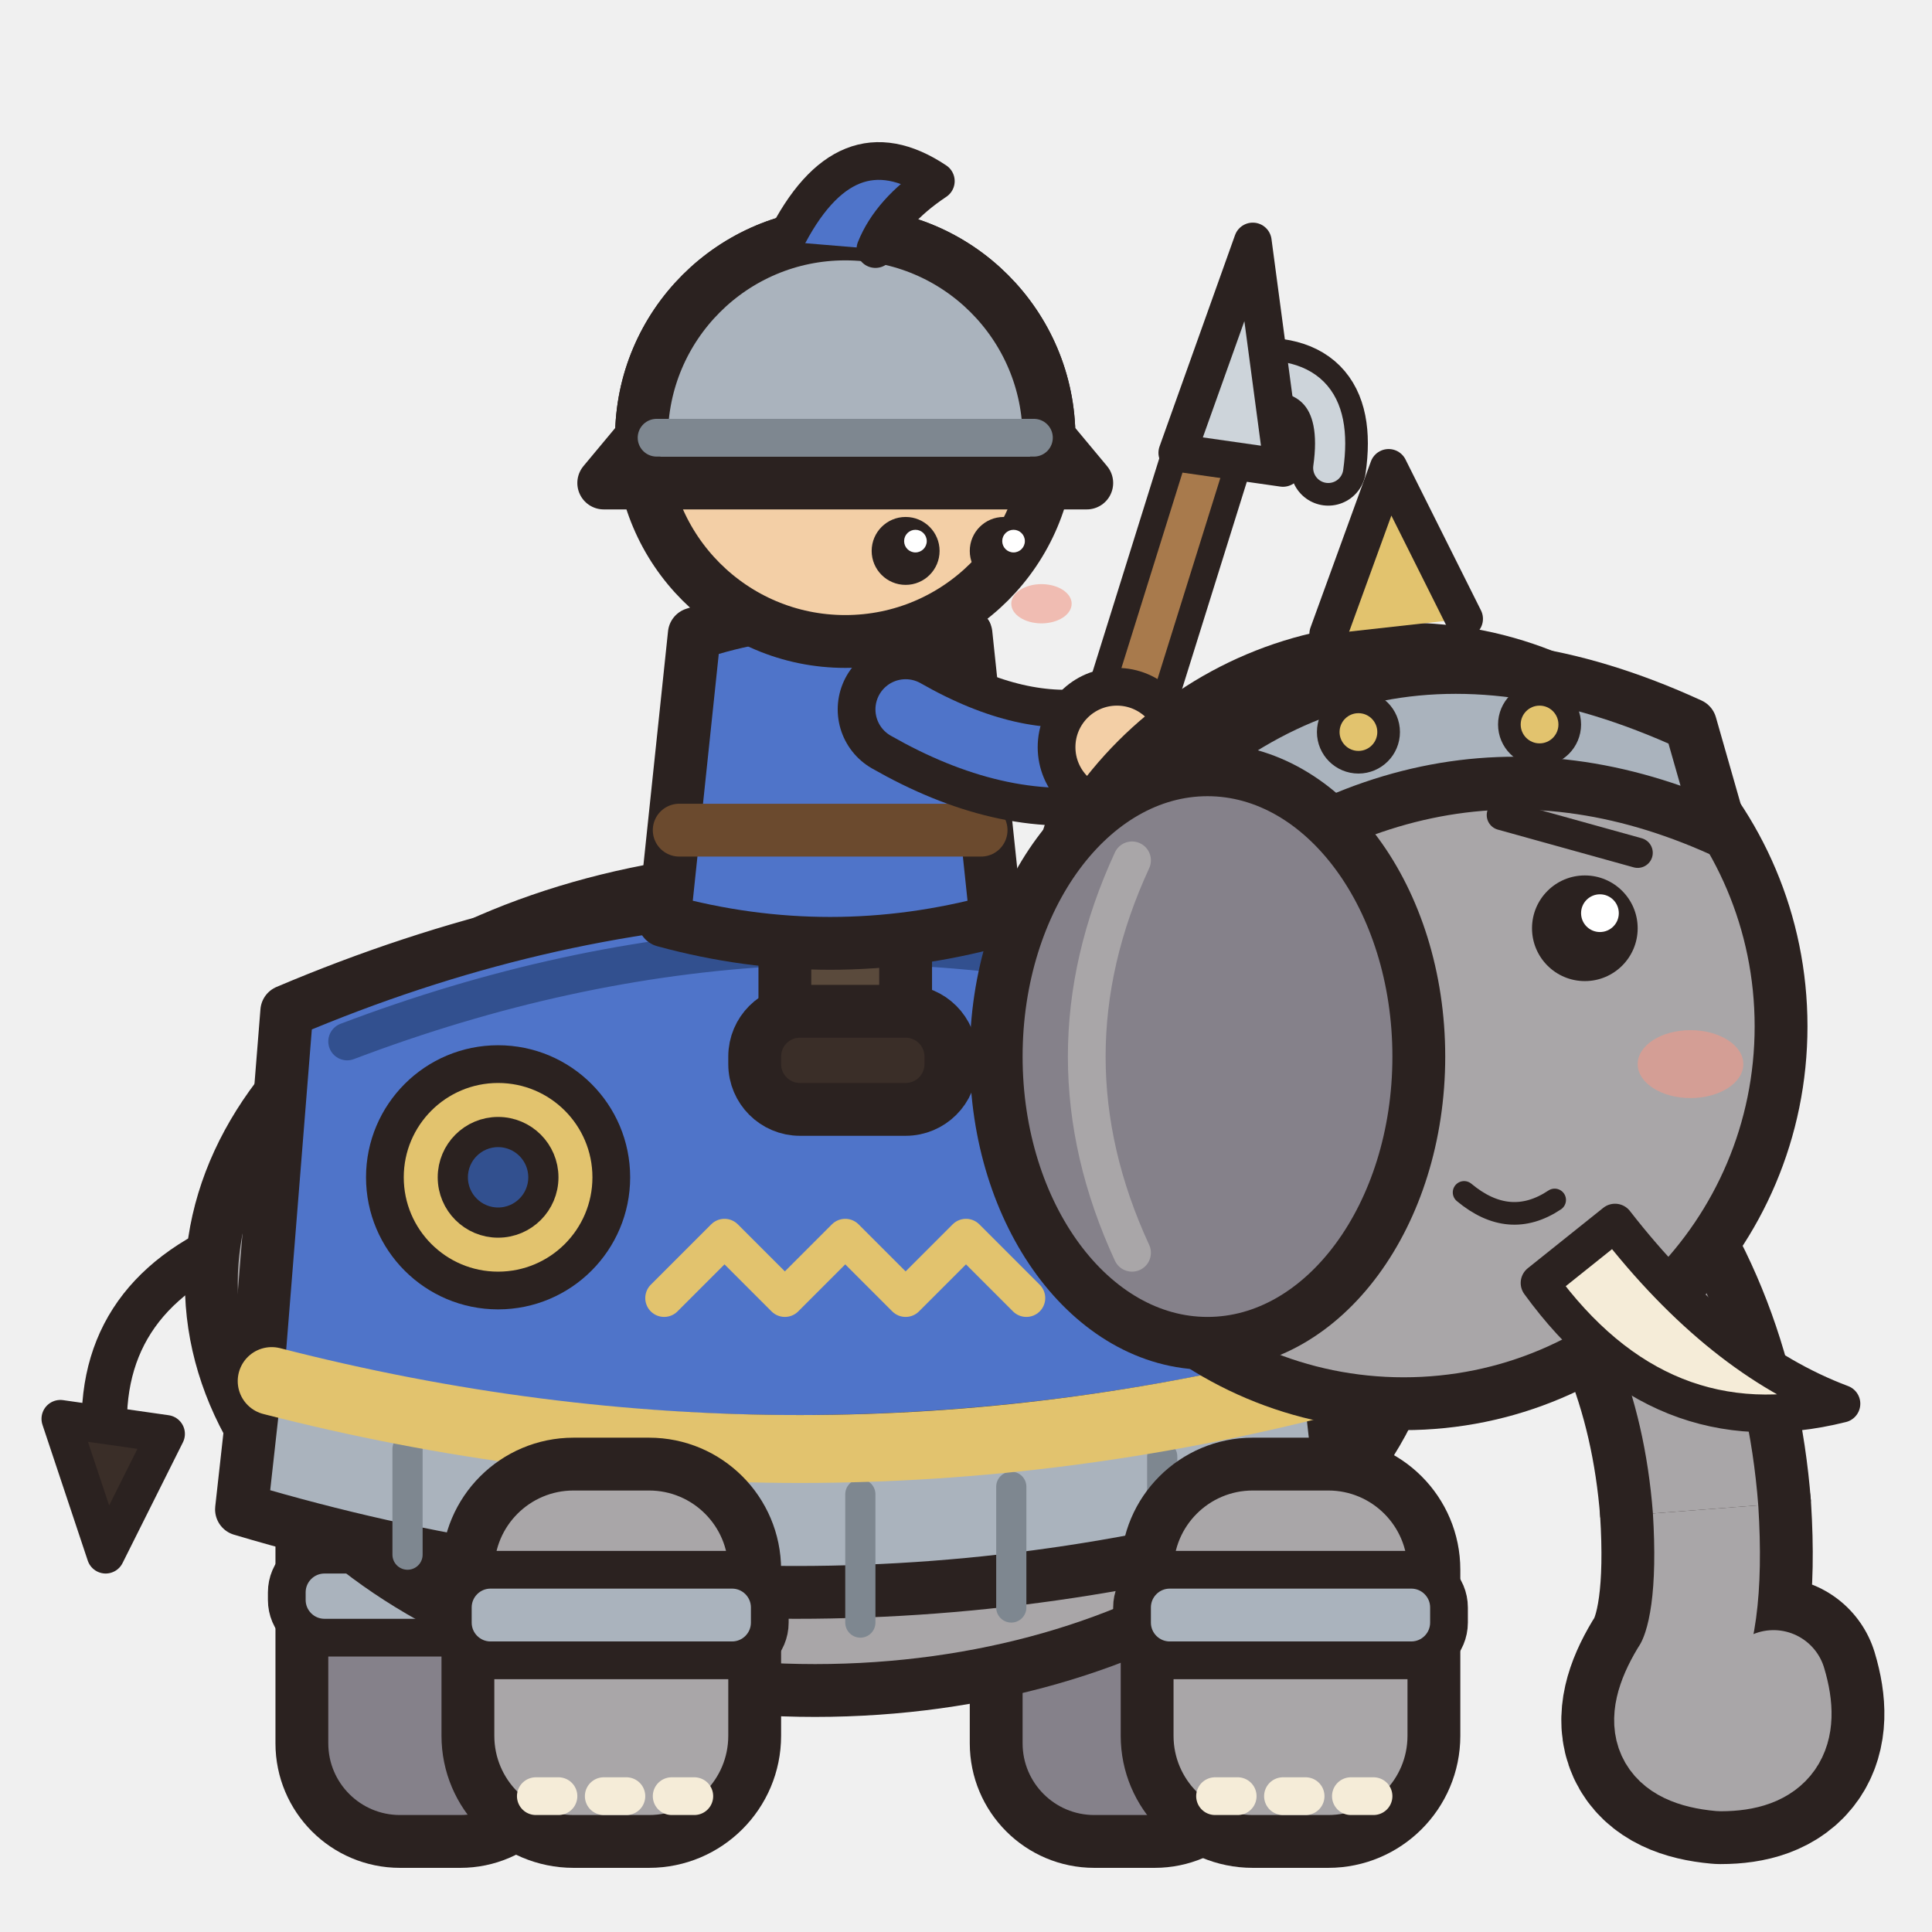
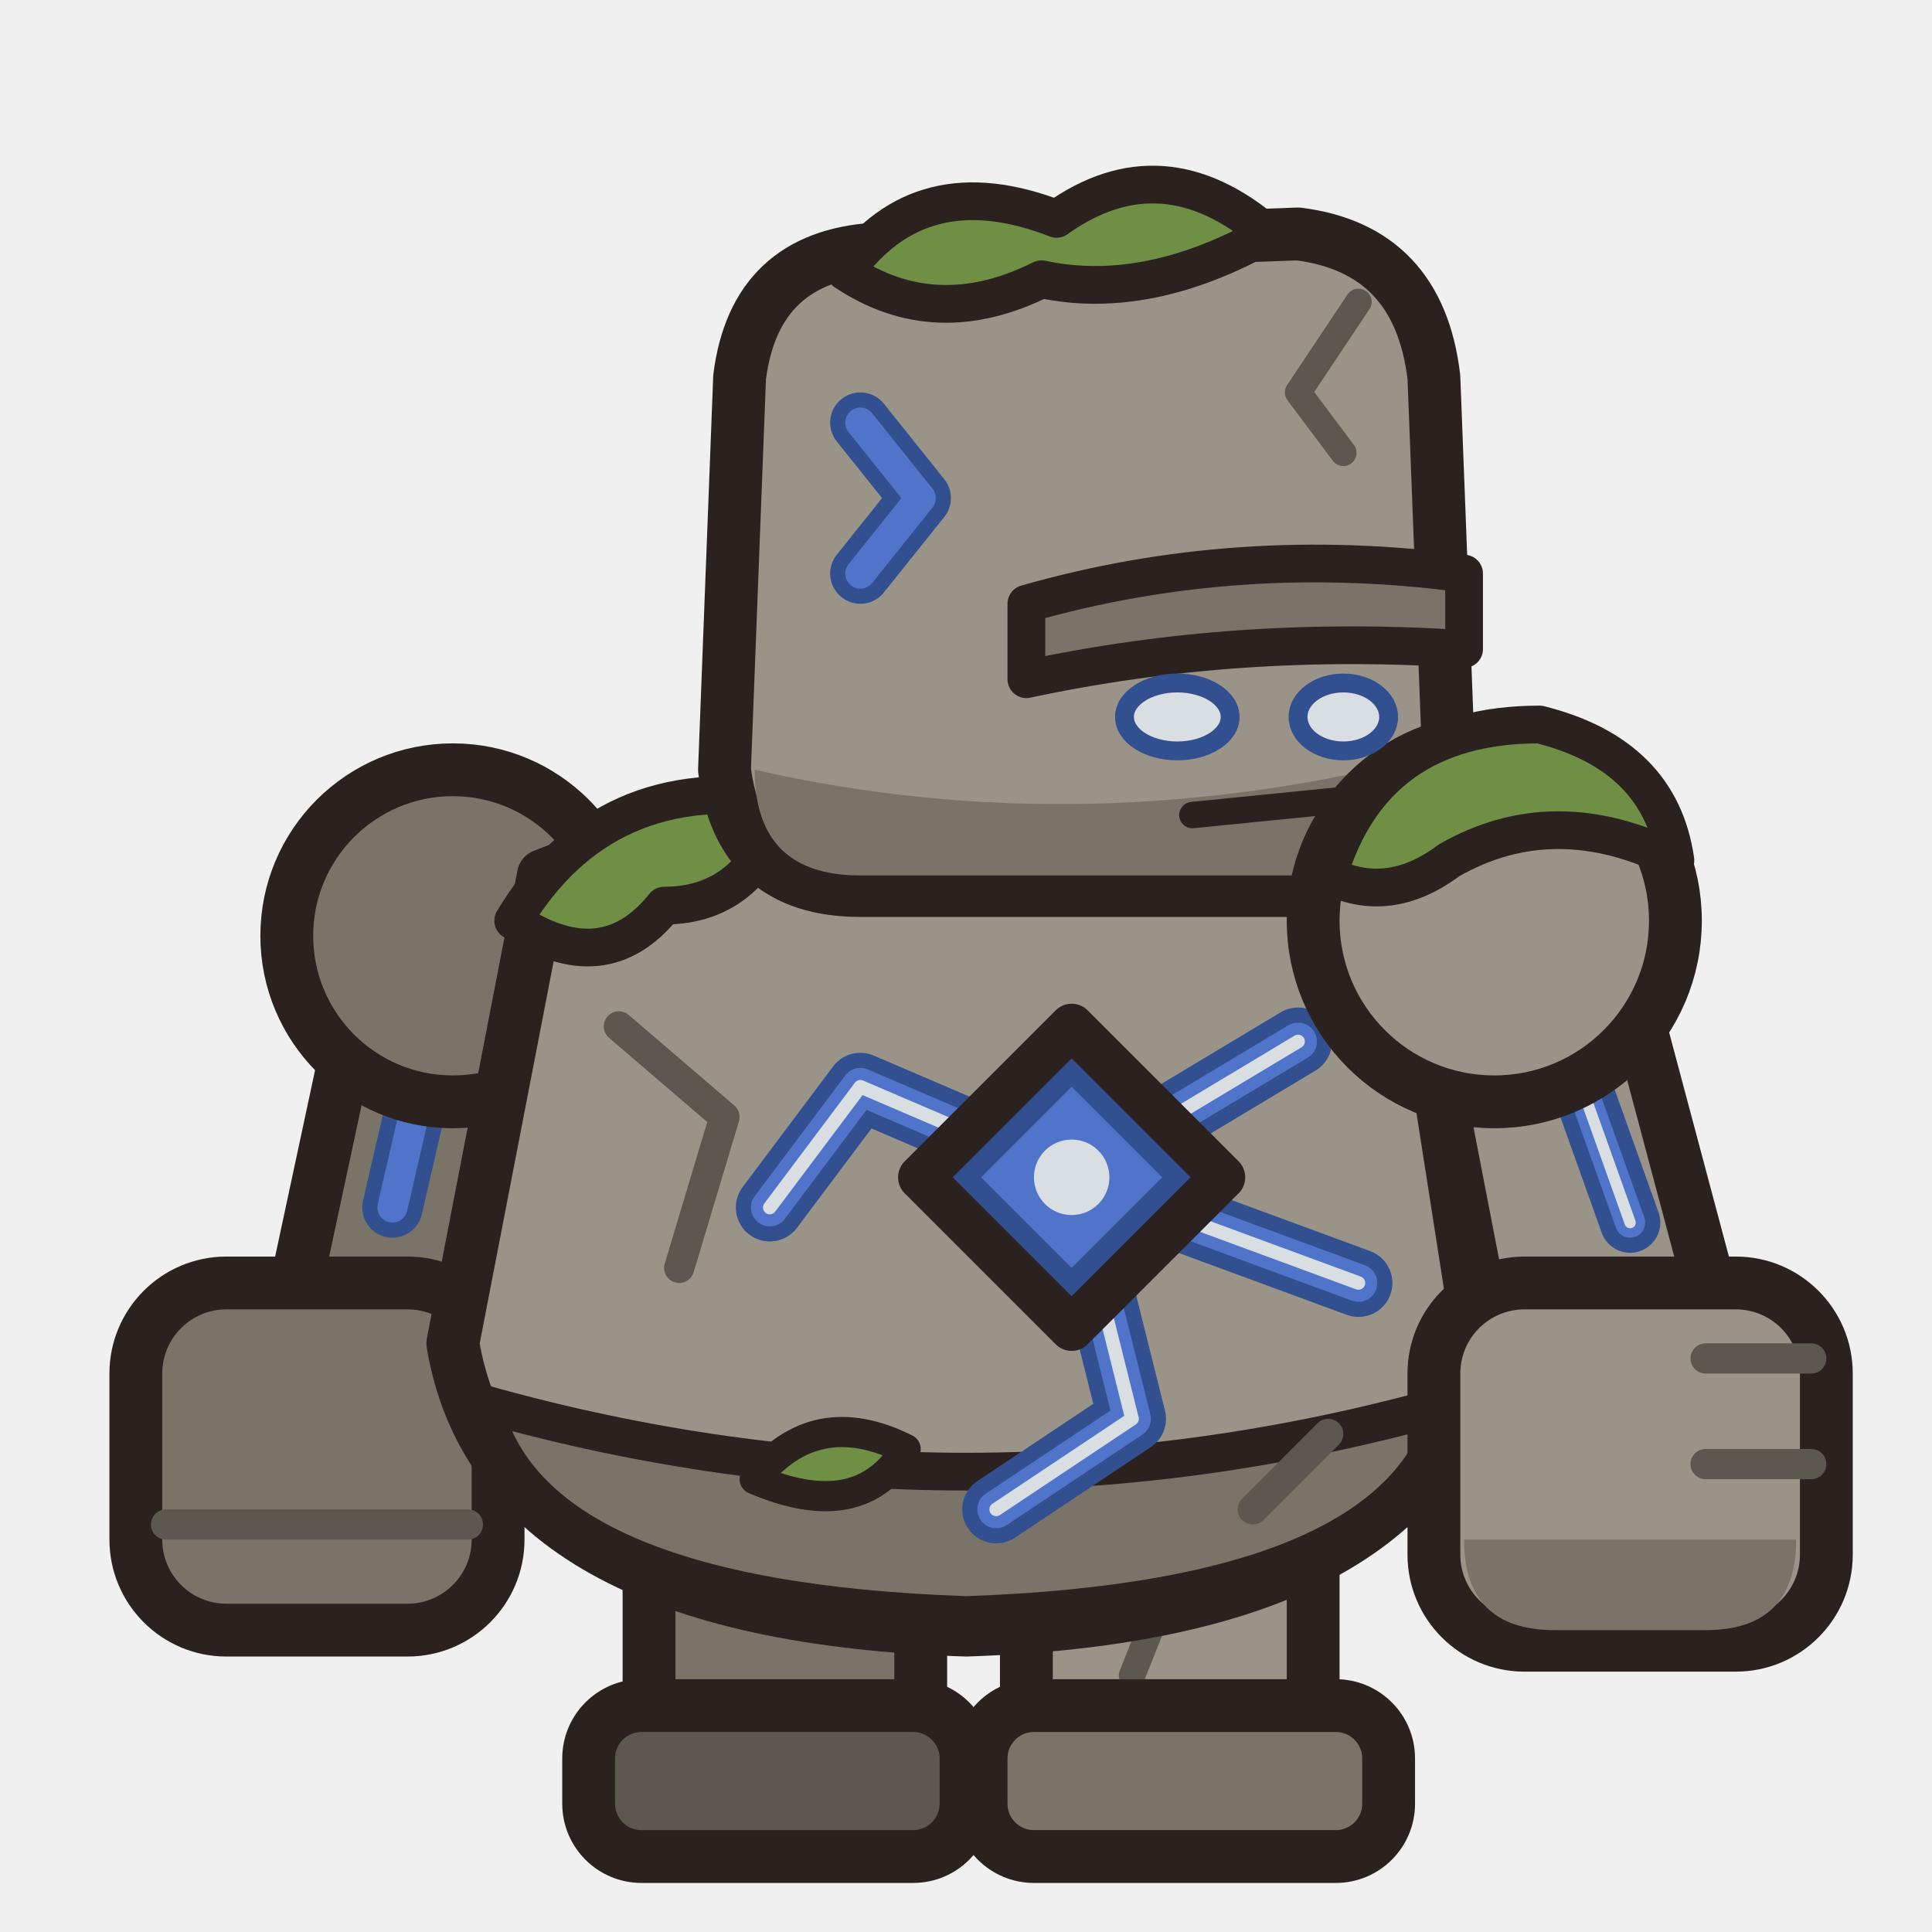
<svg xmlns="http://www.w3.org/2000/svg" viewBox="0 0 256 256" width="256" height="256">
  <g stroke="#2b2220" stroke-width="7" stroke-linejoin="round" stroke-linecap="round">
-     <path d="M32 164 Q12 172 14 192" fill="none" stroke-width="6" />
-     <path d="M8 188 L14 206 L22 190 Z" fill="#3a2e28" stroke-width="5" />
-     <rect x="40" y="188" width="34" height="56" rx="13" fill="#85818a" />
-     <rect x="38" y="206" width="38" height="11" rx="5" fill="#aab3bd" stroke-width="5" />
-     <rect x="132" y="188" width="34" height="56" rx="13" fill="#85818a" />
-     <rect x="130" y="206" width="38" height="11" rx="5" fill="#aab3bd" stroke-width="5" />
-     <ellipse cx="108" cy="170" rx="80" ry="54" fill="#a9a6a8" />
-     <path d="M38 134 Q104 106 170 128 L176 184 Q106 202 34 184 Z" fill="#4f74c9" />
-     <path d="M46 138 Q104 116 160 132" fill="none" stroke="#32508f" stroke-width="5" />
-     <circle cx="66" cy="156" r="15" fill="#e2c36e" stroke-width="5" />
-     <circle cx="66" cy="156" r="6" fill="#32508f" stroke-width="4" />
-     <path d="M88 172 L96 164 L104 172 L112 164 L120 172 L128 164 L136 172" fill="none" stroke="#e2c36e" stroke-width="5" />
-     <path d="M34 182 Q106 200 176 182 L178 200 Q106 222 32 200 Z" fill="#aab3bd" />
-     <path d="M54 192 L54 206 M74 196 L74 212 M94 198 L94 215 M114 198 L114 215 M134 197 L134 213 M154 193 L154 208" stroke="#7e8790" stroke-width="4" />
-     <path d="M36 183 Q106 201 176 183" fill="none" stroke="#e2c36e" stroke-width="9" />
-     <rect x="62" y="194" width="38" height="50" rx="14" fill="#a9a6a8" />
-     <rect x="60" y="208" width="42" height="12" rx="5" fill="#aab3bd" stroke-width="5" />
-     <path d="M71 238 L74 238 M80 238 L83 238 M89 238 L92 238" stroke="#f5ecd8" stroke-width="5" />
-     <rect x="152" y="194" width="38" height="50" rx="14" fill="#a9a6a8" />
-     <rect x="150" y="208" width="42" height="12" rx="5" fill="#aab3bd" stroke-width="5" />
-     <path d="M161 238 L164 238 M170 238 L173 238 M179 238 L182 238" stroke="#f5ecd8" stroke-width="5" />
-     <rect x="104" y="116" width="16" height="26" rx="5" fill="#5a4a3c" />
-     <rect x="100" y="134" width="26" height="13" rx="6" fill="#3a2e28" />
-     <path d="M92 84 Q110 78 128 84 L132 122 Q110 128 88 122 Z" fill="#4f74c9" />
-     <path d="M90 110 L130 110" stroke="#6b4a2e" stroke-width="7" />
-     <circle cx="112" cy="58" r="27" fill="#f3cfa6" />
-     <path d="M85 58 A27 27 0 0 1 139 58 L144 64 L80 64 Z" fill="#aab3bd" />
-     <path d="M87 58 L137 58" stroke="#7e8790" stroke-width="5" />
-     <path d="M104 32 Q112 16 124 24 Q118 28 116 33" fill="#4f74c9" stroke-width="5" />
-     <path d="M142 118 L162 54" stroke-width="12" />
-     <path d="M142 118 L162 54" stroke="#a87a4c" stroke-width="5" />
-     <path d="M164 50 Q178 48 176 62" fill="none" stroke-width="10" />
-     <path d="M164 50 Q178 48 176 62" fill="none" stroke="#cdd4da" stroke-width="4" />
-     <path d="M156 60 L166 32 L170 62 Z" fill="#cdd4da" stroke-width="5" />
-     <path d="M120 94 Q134 102 146 100" fill="none" stroke-width="18" />
-     <path d="M120 94 Q134 102 146 100" fill="none" stroke="#4f74c9" stroke-width="8" />
-     <circle cx="148" cy="99" r="8" fill="#f3cfa6" stroke-width="5" />
-     <path d="M226 200 Q227 216 223 222 Q217 232 228 233 Q238 233 235 223" fill="none" stroke-width="28" />
-     <path d="M226 200 Q227 216 223 222 Q217 232 228 233 Q238 233 235 223" fill="none" stroke="#a9a6a8" stroke-width="14" />
-     <path d="M208 156 Q224 174 226 200" fill="none" stroke-width="28" stroke-linecap="butt" />
-     <path d="M208 156 Q224 174 226 200" fill="none" stroke="#a9a6a8" stroke-width="14" stroke-linecap="butt" />
-     <circle cx="186" cy="136" r="50" fill="#a9a6a8" />
-     <path d="M144 116 Q176 74 224 96 L228 110 Q188 92 152 126 Z" fill="#aab3bd" />
-     <path d="M176 84 L184 62 L194 82" fill="#e2c36e" stroke-width="5" />
-     <circle cx="180" cy="97" r="4" fill="#e2c36e" stroke-width="3" />
-     <circle cx="204" cy="96" r="4" fill="#e2c36e" stroke-width="3" />
-     <path d="M204 170 Q220 192 244 186 Q228 180 214 162 Z" fill="#f5ecd8" stroke-width="5" />
-     <ellipse cx="160" cy="140" rx="28" ry="38" fill="#85818a" />
-     <path d="M150 114 Q138 140 150 166" fill="none" stroke="#a9a6a8" stroke-width="5" />
+     <path d="M50 120 L72 118 L64 180 L38 176 Z" fill="#7a7468" />
+     <path d="M58 134 L52 160" stroke="#32508f" stroke-width="8" />
+     <path d="M58 134 L52 160" stroke="#4f74c9" stroke-width="4" />
+     <rect x="18" y="170" width="48" height="46" rx="12" fill="#7a7468" />
+     <path d="M22 202 L62 202" stroke="#5d584f" stroke-width="4" />
+     <circle cx="60" cy="124" r="22" fill="#7a7468" />
+     <rect x="86" y="188" width="36" height="46" rx="8" fill="#7a7468" />
+     <rect x="78" y="226" width="50" height="20" rx="7" fill="#5d584f" />
+     <rect x="136" y="188" width="38" height="46" rx="8" fill="#9a9488" />
+     <path d="M146 200 L154 212 L150 222" fill="none" stroke="#5d584f" stroke-width="3.5" />
+     <rect x="130" y="226" width="54" height="20" rx="7" fill="#7a7468" />
+     <path d="M72 116 Q128 94 186 114 L196 178 Q190 214 128 216 Q66 214 60 178 Z" fill="#9a9488" />
+     <path d="M64 186 Q128 204 192 186 Q186 212 128 214 Q70 212 64 186 Z" fill="#7a7468" stroke-width="5" />
+     <path d="M82 136 L96 148 L90 168 M176 190 L166 200" fill="none" stroke="#5d584f" stroke-width="4" />
+     <path d="M68 122 Q80 102 104 106 Q100 120 88 120 Q80 130 68 122 Z" fill="#6f8f44" stroke-width="5" />
+     <path d="M100 196 Q108 186 120 192 Q114 202 100 196 Z" fill="#6f8f44" stroke-width="4" />
+     <path d="M142 156 L114 144 L102 160 M142 156 L172 138 M142 156 L150 188 L132 200 M142 156 L180 170" fill="none" stroke="#32508f" stroke-width="9" />
+     <path d="M142 156 L114 144 L102 160 M142 156 L172 138 M142 156 L150 188 L132 200 M142 156 L180 170" fill="none" stroke="#4f74c9" stroke-width="5" />
+     <path d="M142 156 L114 144 L102 160 M142 156 L172 138 M142 156 L150 188 L132 200 M142 156 L180 170" fill="none" stroke="#d9dee3" stroke-width="1.8" />
+     <path d="M142 136 L162 156 L142 176 L122 156 Z" fill="#32508f" stroke-width="6" />
+     <path d="M142 144 L154 156 L142 168 L130 156 Z" fill="#4f74c9" stroke="none" />
+     <circle cx="142" cy="156" r="5" fill="#d9dee3" stroke="none" />
+     <path d="M98 50 Q100 34 116 33 L172 31 Q188 33 190 50 L192 102 Q190 118 172 118 L114 118 Q98 118 96 102 Z" fill="#9a9488" />
+     <path d="M100 102 Q144 112 190 100 Q188 116 172 116 L114 116 Q100 116 100 102 Z" fill="#7a7468" stroke="none" />
+     <path d="M136 80 Q164 72 194 76 L194 86 Q164 84 136 90 Z" fill="#7a7468" stroke-width="5" />
+     <path d="M112 36 Q122 22 140 29 Q154 19 168 31 Q152 40 138 37 Q124 44 112 36 Z" fill="#6f8f44" stroke-width="5" />
+     <path d="M114 56 L122 66 L114 76" fill="none" stroke="#32508f" stroke-width="8" />
+     <path d="M114 56 L122 66 L114 76" fill="none" stroke="#4f74c9" stroke-width="4" />
+     <path d="M180 40 L172 52 L178 60" fill="none" stroke="#5d584f" stroke-width="3.5" />
+     <path d="M186 120 L212 116 L228 176 L198 182 Z" fill="#9a9488" />
+     <path d="M206 134 L216 162" stroke="#32508f" stroke-width="8" />
+     <path d="M206 134 L216 162" stroke="#4f74c9" stroke-width="4" />
+     <path d="M206 134 L216 162" stroke="#d9dee3" stroke-width="1.5" />
+     <rect x="190" y="170" width="52" height="48" rx="12" fill="#9a9488" />
+     <path d="M194 204 L238 204 Q238 216 226 216 L206 216 Q194 216 194 204 Z" fill="#7a7468" stroke="none" />
+     <path d="M226 180 L240 180 M226 194 L240 194" stroke="#5d584f" stroke-width="4" />
+     <circle cx="198" cy="122" r="24" fill="#9a9488" />
+     <path d="M176 116 Q182 96 204 96 Q220 100 222 114 Q206 106 192 114 Q184 120 176 116 Z" fill="#6f8f44" stroke-width="5" />
  </g>
-   <path d="M199 108 L217 113" stroke="#2b2220" stroke-width="4" stroke-linecap="round" />
-   <circle cx="210" cy="123" r="7" fill="#2b2220" />
-   <circle cx="212" cy="121" r="2.5" fill="#fff" />
-   <ellipse cx="224" cy="141" rx="7" ry="4.5" fill="#f09a88" opacity="0.6" />
-   <path d="M194 158 Q200 163 206 159" fill="none" stroke="#2b2220" stroke-width="3" stroke-linecap="round" />
-   <circle cx="120" cy="73" r="4.5" fill="#2b2220" />
-   <circle cx="133" cy="73" r="4.5" fill="#2b2220" />
-   <circle cx="121.3" cy="71.7" r="1.5" fill="#fff" />
-   <circle cx="134.3" cy="71.7" r="1.5" fill="#fff" />
-   <ellipse cx="138" cy="80" rx="4" ry="2.6" fill="#f09a88" opacity="0.6" />
-   <path d="M122 82 Q126 85 130 83" fill="none" stroke="#2b2220" stroke-width="2.5" stroke-linecap="round" />
+   <ellipse cx="156" cy="95" rx="7" ry="4.5" fill="#d9dee3" stroke="#32508f" stroke-width="2.5" />
+   <ellipse cx="178" cy="95" rx="6" ry="4.5" fill="#d9dee3" stroke="#32508f" stroke-width="2.5" />
+   <path d="M158 108 L178 106" stroke="#2b2220" stroke-width="3.5" stroke-linecap="round" />
</svg>
